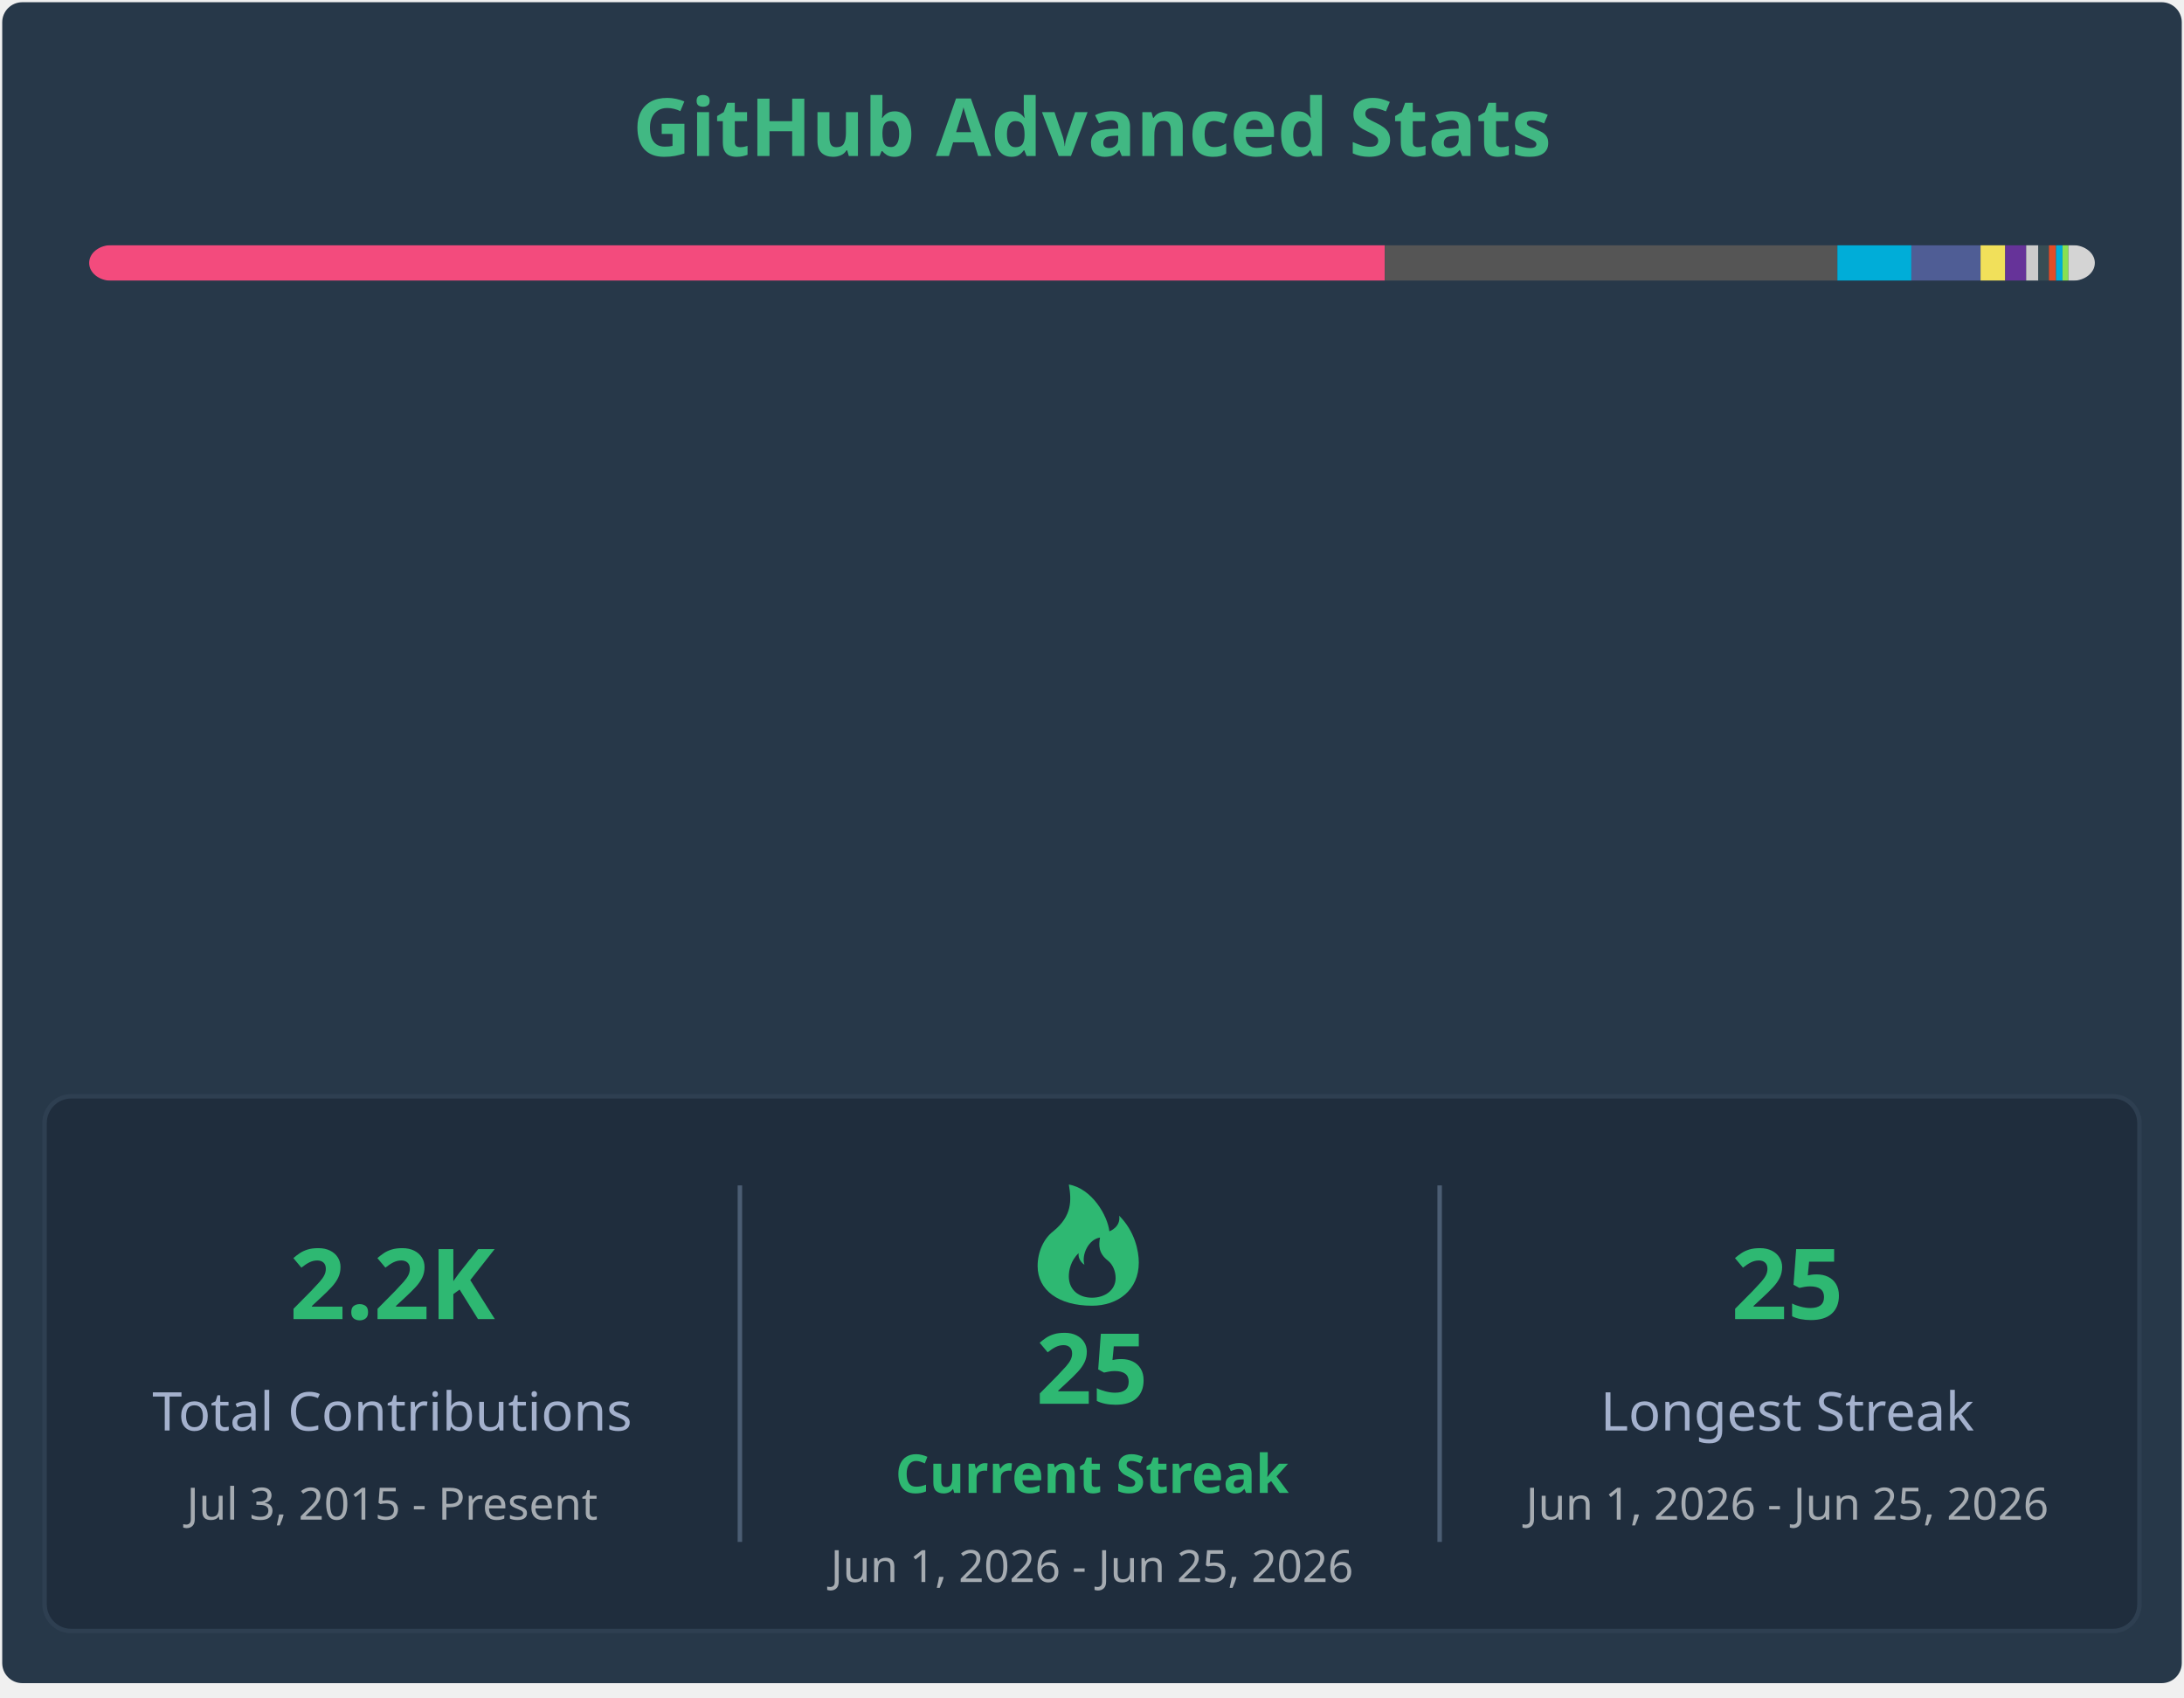
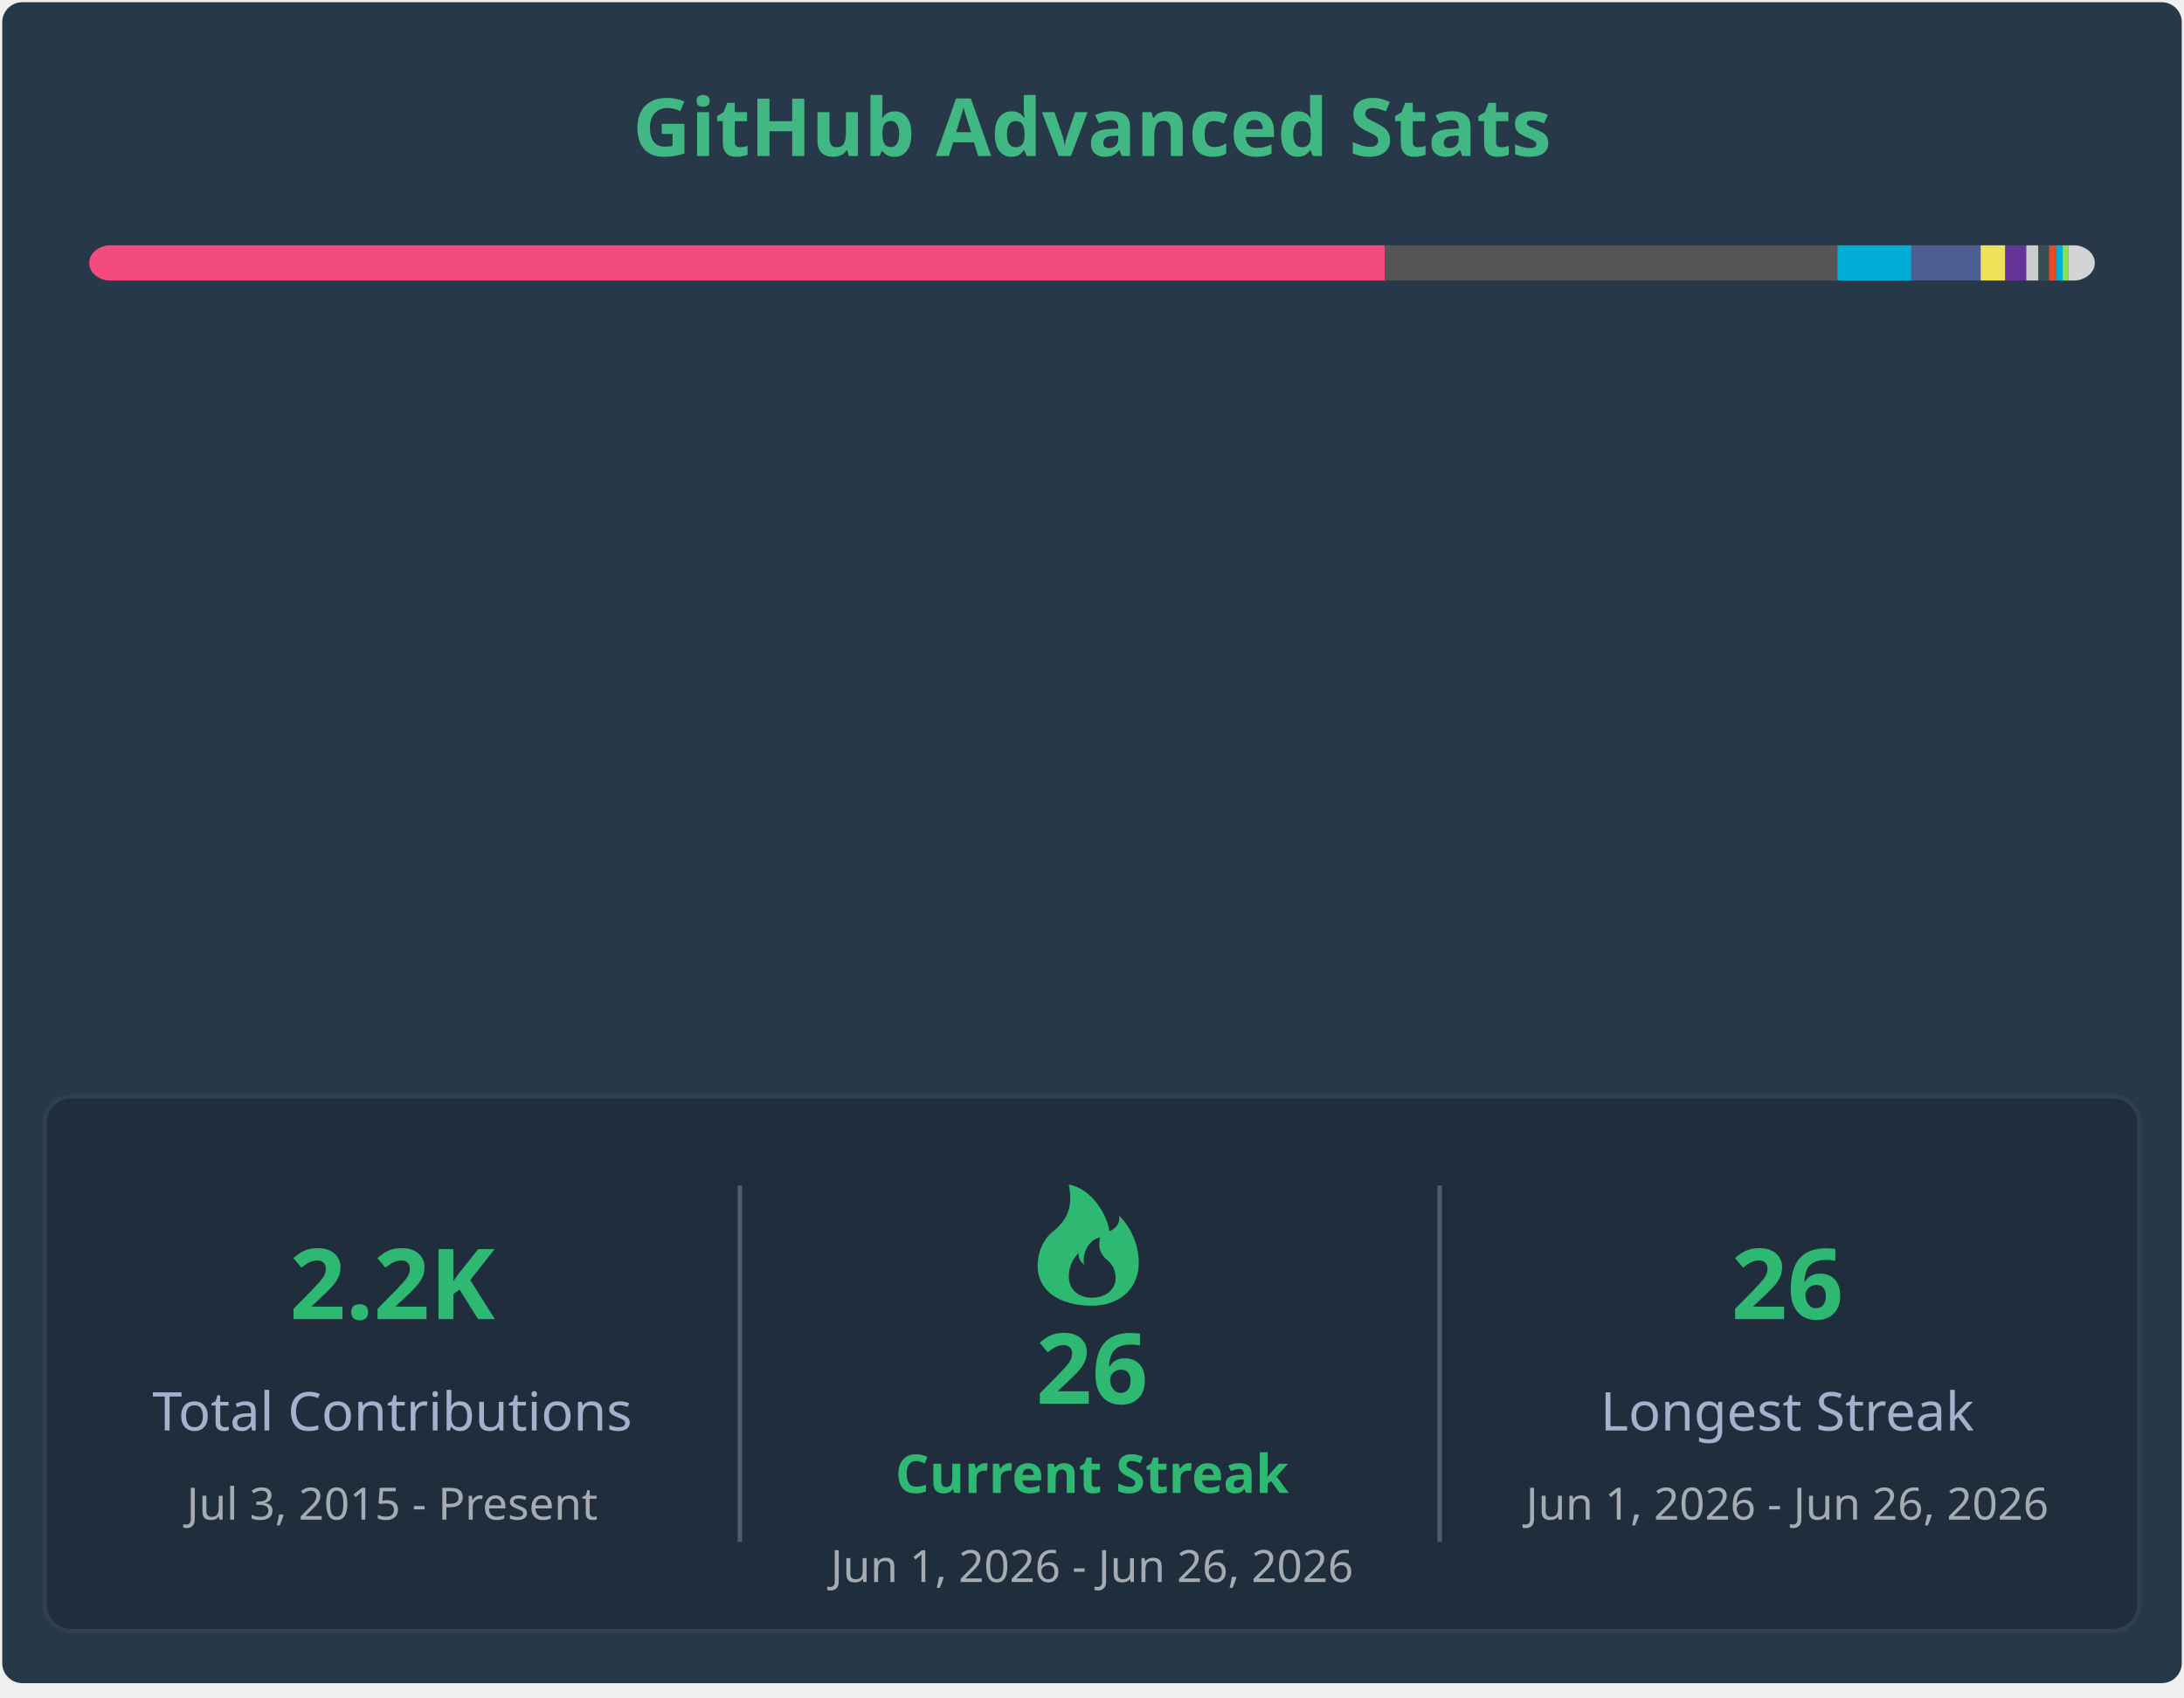
<svg xmlns="http://www.w3.org/2000/svg" width="490" height="381" viewBox="0 0 490 381" fill="none" role="img" aria-labelledby="descId">
  <style>
        .header {
            font: 600 18px 'Segoe UI', Ubuntu, Sans-Serif;
            fill: #41b883;
            animation: fadeInAnimation 0.8s ease-in-out forwards;
        }
        .stat-label {
            font: 600 12px 'Segoe UI', Ubuntu, Sans-Serif;
            fill: #fffefe;
        }
        .stat-value {
            font: 700 12px 'Segoe UI', Ubuntu, Sans-Serif;
            fill: #41b883;
        }
        .lang-name {
            font: 400 11px "Segoe UI", Ubuntu, Sans-Serif;
            fill: #fffefe;
        }
        .stagger {
            opacity: 0;
            animation: fadeInAnimation 0.3s ease-in-out forwards;
        }
        @keyframes fadeInAnimation {
            from { opacity: 0; }
            to { opacity: 1; }
        }
    </style>
  <rect x="0.5" y="0.5" rx="4.5" height="99%" stroke="#e4e2e2" width="489" fill="#273849" stroke-opacity="0" />
  <g transform="translate(245, 35)">
    <text x="0" y="0" class="header" text-anchor="middle">GitHub Advanced Stats</text>
  </g>
  <g transform="translate(20, 55)">
    <mask id="rect-mask">
      <rect x="0" y="0" width="450" height="8" fill="white" rx="5" />
    </mask>
    <rect mask="url(#rect-mask)" x="0" y="0" width="290.686" height="8" fill="#f34b7d" />
    <rect mask="url(#rect-mask)" x="290.686" y="0" width="101.547" height="8" fill="#555555" />
    <rect mask="url(#rect-mask)" x="392.233" y="0" width="16.6" height="8" fill="#00ADD8" />
-     <rect mask="url(#rect-mask)" x="408.833" y="0" width="15.523" height="8" fill="#4F5D95" />
-     <rect mask="url(#rect-mask)" x="424.356" y="0" width="5.533" height="8" fill="#f1e05a" />
-     <rect mask="url(#rect-mask)" x="429.888" y="0" width="4.705" height="8" fill="#663399" />
-     <rect mask="url(#rect-mask)" x="434.593" y="0" width="2.728" height="8" fill="#cccccc" />
-     <rect mask="url(#rect-mask)" x="437.321" y="0" width="2.374" height="8" fill="#384d54" />
-     <rect mask="url(#rect-mask)" x="439.694" y="0" width="1.599" height="8" fill="#e34c26" />
-     <rect mask="url(#rect-mask)" x="441.293" y="0" width="1.455" height="8" fill="#00ADD8" />
-     <rect mask="url(#rect-mask)" x="442.748" y="0" width="1.324" height="8" fill="#89e051" />
-     <rect mask="url(#rect-mask)" x="444.072" y="0" width="5.928" height="8" fill="#d4d4d4" />
+     <rect mask="url(#rect-mask)" x="408.833" y="0" width="15.545" height="8" fill="#4F5D95" />
+     <rect mask="url(#rect-mask)" x="424.377" y="0" width="5.533" height="8" fill="#f1e05a" />
+     <rect mask="url(#rect-mask)" x="429.91" y="0" width="4.705" height="8" fill="#663399" />
+     <rect mask="url(#rect-mask)" x="434.615" y="0" width="2.728" height="8" fill="#cccccc" />
+     <rect mask="url(#rect-mask)" x="437.342" y="0" width="2.374" height="8" fill="#384d54" />
+     <rect mask="url(#rect-mask)" x="439.716" y="0" width="1.599" height="8" fill="#e34c26" />
+     <rect mask="url(#rect-mask)" x="441.315" y="0" width="1.455" height="8" fill="#00ADD8" />
+     <rect mask="url(#rect-mask)" x="442.77" y="0" width="1.324" height="8" fill="#89e051" />
+     <rect mask="url(#rect-mask)" x="444.094" y="0" width="5.906" height="8" fill="#d4d4d4" />
    <g transform="translate(5, 25)">
      <g transform="translate(0, 0)">
        <g transform="translate(0, 0)">
          <g transform="translate(0, 0)" class="stagger" style="animation-delay: 450ms">
            <circle cx="5" cy="6" r="5" fill="#f34b7d" />
            <text x="15" y="10" class="lang-name">C++ 64.60%</text>
          </g>
          <g transform="translate(0, 25)" class="stagger" style="animation-delay: 550ms">
            <circle cx="5" cy="6" r="5" fill="#555555" />
            <text x="15" y="10" class="lang-name">C 22.57%</text>
          </g>
          <g transform="translate(0, 50)" class="stagger" style="animation-delay: 650ms">
            <circle cx="5" cy="6" r="5" fill="#00ADD8" />
            <text x="15" y="10" class="lang-name">Go 3.69%</text>
          </g>
          <g transform="translate(0, 75)" class="stagger" style="animation-delay: 750ms">
            <circle cx="5" cy="6" r="5" fill="#4F5D95" />
            <text x="15" y="10" class="lang-name">PHP 3.45%</text>
          </g>
          <g transform="translate(0, 100)" class="stagger" style="animation-delay: 850ms">
            <circle cx="5" cy="6" r="5" fill="#f1e05a" />
            <text x="15" y="10" class="lang-name">JavaScript 1.23%</text>
          </g>
          <g transform="translate(0, 125)" class="stagger" style="animation-delay: 950ms">
            <circle cx="5" cy="6" r="5" fill="#663399" />
            <text x="15" y="10" class="lang-name">CSS 1.05%</text>
          </g>
        </g>
        <g transform="translate(130, 0)">
          <g transform="translate(0, 0)" class="stagger" style="animation-delay: 450ms">
            <circle cx="5" cy="6" r="5" fill="#cccccc" />
            <text x="15" y="10" class="lang-name">Gettext Catalog 0.61%</text>
          </g>
          <g transform="translate(0, 25)" class="stagger" style="animation-delay: 550ms">
            <circle cx="5" cy="6" r="5" fill="#384d54" />
            <text x="15" y="10" class="lang-name">Dockerfile 0.53%</text>
          </g>
          <g transform="translate(0, 50)" class="stagger" style="animation-delay: 650ms">
            <circle cx="5" cy="6" r="5" fill="#e34c26" />
            <text x="15" y="10" class="lang-name">HTML 0.36%</text>
          </g>
          <g transform="translate(0, 75)" class="stagger" style="animation-delay: 750ms">
            <circle cx="5" cy="6" r="5" fill="#00ADD8" />
            <text x="15" y="10" class="lang-name">Go Template 0.32%</text>
          </g>
          <g transform="translate(0, 100)" class="stagger" style="animation-delay: 850ms">
            <circle cx="5" cy="6" r="5" fill="#89e051" />
            <text x="15" y="10" class="lang-name">Shell 0.29%</text>
          </g>
          <g transform="translate(0, 125)" class="stagger" style="animation-delay: 950ms">
            <circle cx="5" cy="6" r="5" fill="#d4d4d4" />
-             <text x="15" y="10" class="lang-name">Others 1.32%</text>
+             <text x="15" y="10" class="lang-name">Others 1.31%</text>
          </g>
        </g>
      </g>
      <g transform="translate(295, 2)">
        <g transform="translate(0, 2)" class="stagger" style="animation-delay: 0ms">
          <text x="0" y="10" class="stat-label">Total Commits:</text>
-           <text x="115" y="10" class="stat-value">891</text>
+           <text x="115" y="10" class="stat-value">893</text>
        </g>
        <g transform="translate(0, 24)" class="stagger" style="animation-delay: 100ms">
          <text x="0" y="10" class="stat-label">Merged PRs:</text>
          <text x="115" y="10" class="stat-value">137</text>
        </g>
        <g transform="translate(0, 46)" class="stagger" style="animation-delay: 200ms">
          <text x="0" y="10" class="stat-label">Code Reviews:</text>
          <text x="115" y="10" class="stat-value">2</text>
        </g>
        <g transform="translate(0, 68)" class="stagger" style="animation-delay: 300ms">
          <text x="0" y="10" class="stat-label">Total Issues:</text>
          <text x="115" y="10" class="stat-value">108</text>
        </g>
        <g transform="translate(0, 90)" class="stagger" style="animation-delay: 400ms">
          <text x="0" y="10" class="stat-label">Total Stars:</text>
          <text x="115" y="10" class="stat-value">6</text>
        </g>
        <g transform="translate(0, 112)" class="stagger" style="animation-delay: 500ms">
          <text x="0" y="10" class="stat-label">Total Repositories:</text>
          <text x="115" y="10" class="stat-value">14</text>
        </g>
        <g transform="translate(0, 134)" class="stagger" style="animation-delay: 600ms">
          <text x="0" y="10" class="stat-label">Followers:</text>
          <text x="115" y="10" class="stat-value">9</text>
        </g>
      </g>
    </g>
  </g>
  <g transform="translate(10, 246)">
    <rect width="470" height="120" rx="6" fill="#1f2d3d" stroke="#2e3f51" stroke-width="1" />
    <g transform="translate(0, 20)">
      <text x="78" y="30" fill="#2eb872" font-family="Segoe UI, Ubuntu, sans-serif" font-weight="bold" font-size="22px" text-anchor="middle">
                2.2K
            </text>
      <text x="78" y="55" fill="#a4b1cd" font-family="Segoe UI, Ubuntu, sans-serif" font-size="12px" text-anchor="middle">
                Total Contributions
            </text>
      <text x="78" y="75" fill="#ffffff" opacity="0.6" font-family="Segoe UI, Ubuntu, sans-serif" font-size="10px" text-anchor="middle">
                Jul  3, 2015 - Present
            </text>
    </g>
    <line x1="156" y1="20" x2="156" y2="100" stroke="#4b5d73" stroke-width="1" />
    <g transform="translate(156, 15)">
      <path d="M79,32 C84.8,32 89.5,28.5 89.5,22.3 C89.5,19.7 88.6,15.3 85.1,11.8 C85.5,14.4 82.9,15.3 82.9,15.3 C82.5,11.8 79,5.7 73.8,4.8 C74.4,8.3 74.6,11.8 70.3,15.3 C68.1,17 66.8,20 66.8,23.1 C66.8,28.5 71.5,32 79,32 M79,30.2 C76.1,30.2 73.8,28.5 73.8,25.4 C73.8,24.1 74.2,21.9 76,20.2 C75.8,21.9 77.3,22.8 77.3,22.8 C76.6,20.6 78.2,17.1 80.8,16.7 C80.5,18.4 80.4,20.2 82.6,21.9 C83.7,22.8 84.3,24.3 84.3,25.8 C84.3,28.5 81.9,30.2 79,30.2" fill="#2eb872" />
      <text x="79" y="54" fill="#2eb872" font-family="Segoe UI, Ubuntu, sans-serif" font-weight="bold" font-size="22px" text-anchor="middle">
-                 25
+                 26
            </text>
      <text x="79" y="74" fill="#2eb872" font-family="Segoe UI, Ubuntu, sans-serif" font-weight="bold" font-size="12px" text-anchor="middle">
                Current Streak
            </text>
      <text x="79" y="94" fill="#ffffff" opacity="0.6" font-family="Segoe UI, Ubuntu, sans-serif" font-size="10px" text-anchor="middle">
-                 Jun  1, 2026 - Jun 25, 2026
+                 Jun  1, 2026 - Jun 26, 2026
            </text>
    </g>
    <line x1="313" y1="20" x2="313" y2="100" stroke="#4b5d73" stroke-width="1" />
    <g transform="translate(313, 20)">
      <text x="78" y="30" fill="#2eb872" font-family="Segoe UI, Ubuntu, sans-serif" font-weight="bold" font-size="22px" text-anchor="middle">
-                 25
+                 26
            </text>
      <text x="78" y="55" fill="#a4b1cd" font-family="Segoe UI, Ubuntu, sans-serif" font-size="12px" text-anchor="middle">
                Longest Streak
            </text>
      <text x="78" y="75" fill="#ffffff" opacity="0.6" font-family="Segoe UI, Ubuntu, sans-serif" font-size="10px" text-anchor="middle">
-                 Jun  1, 2026 - Jun 25, 2026
+                 Jun  1, 2026 - Jun 26, 2026
            </text>
    </g>
  </g>
</svg>
